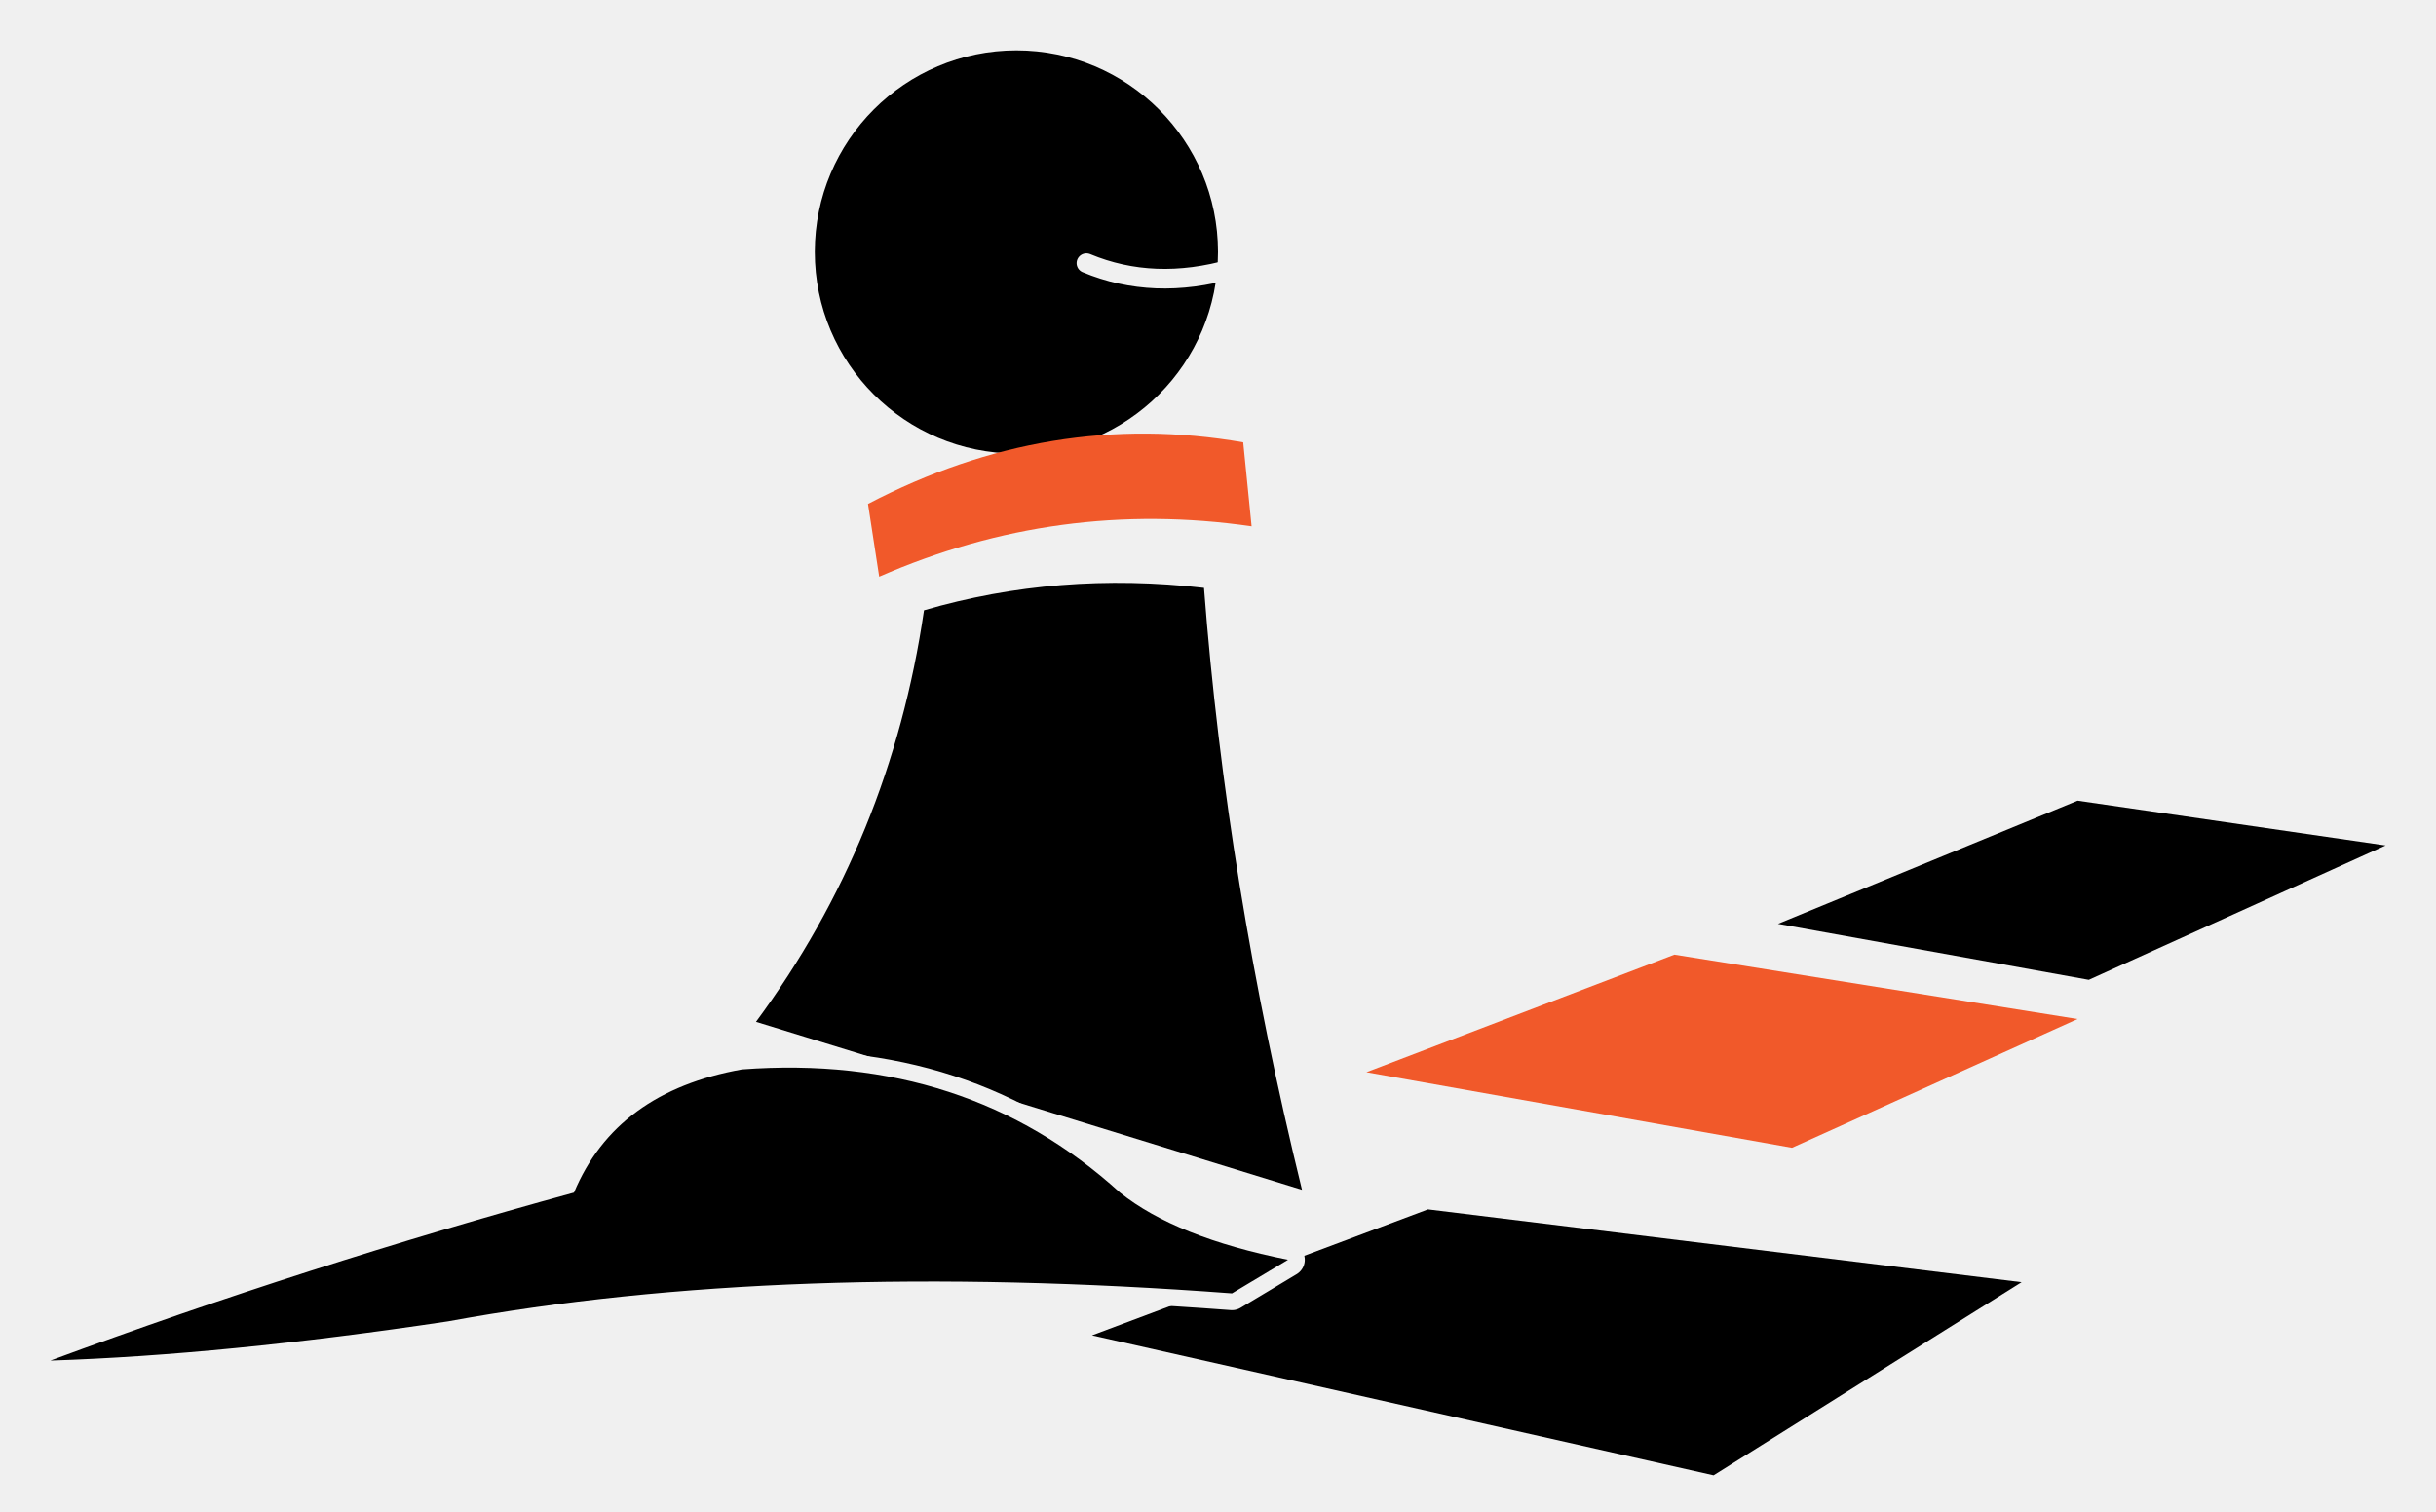
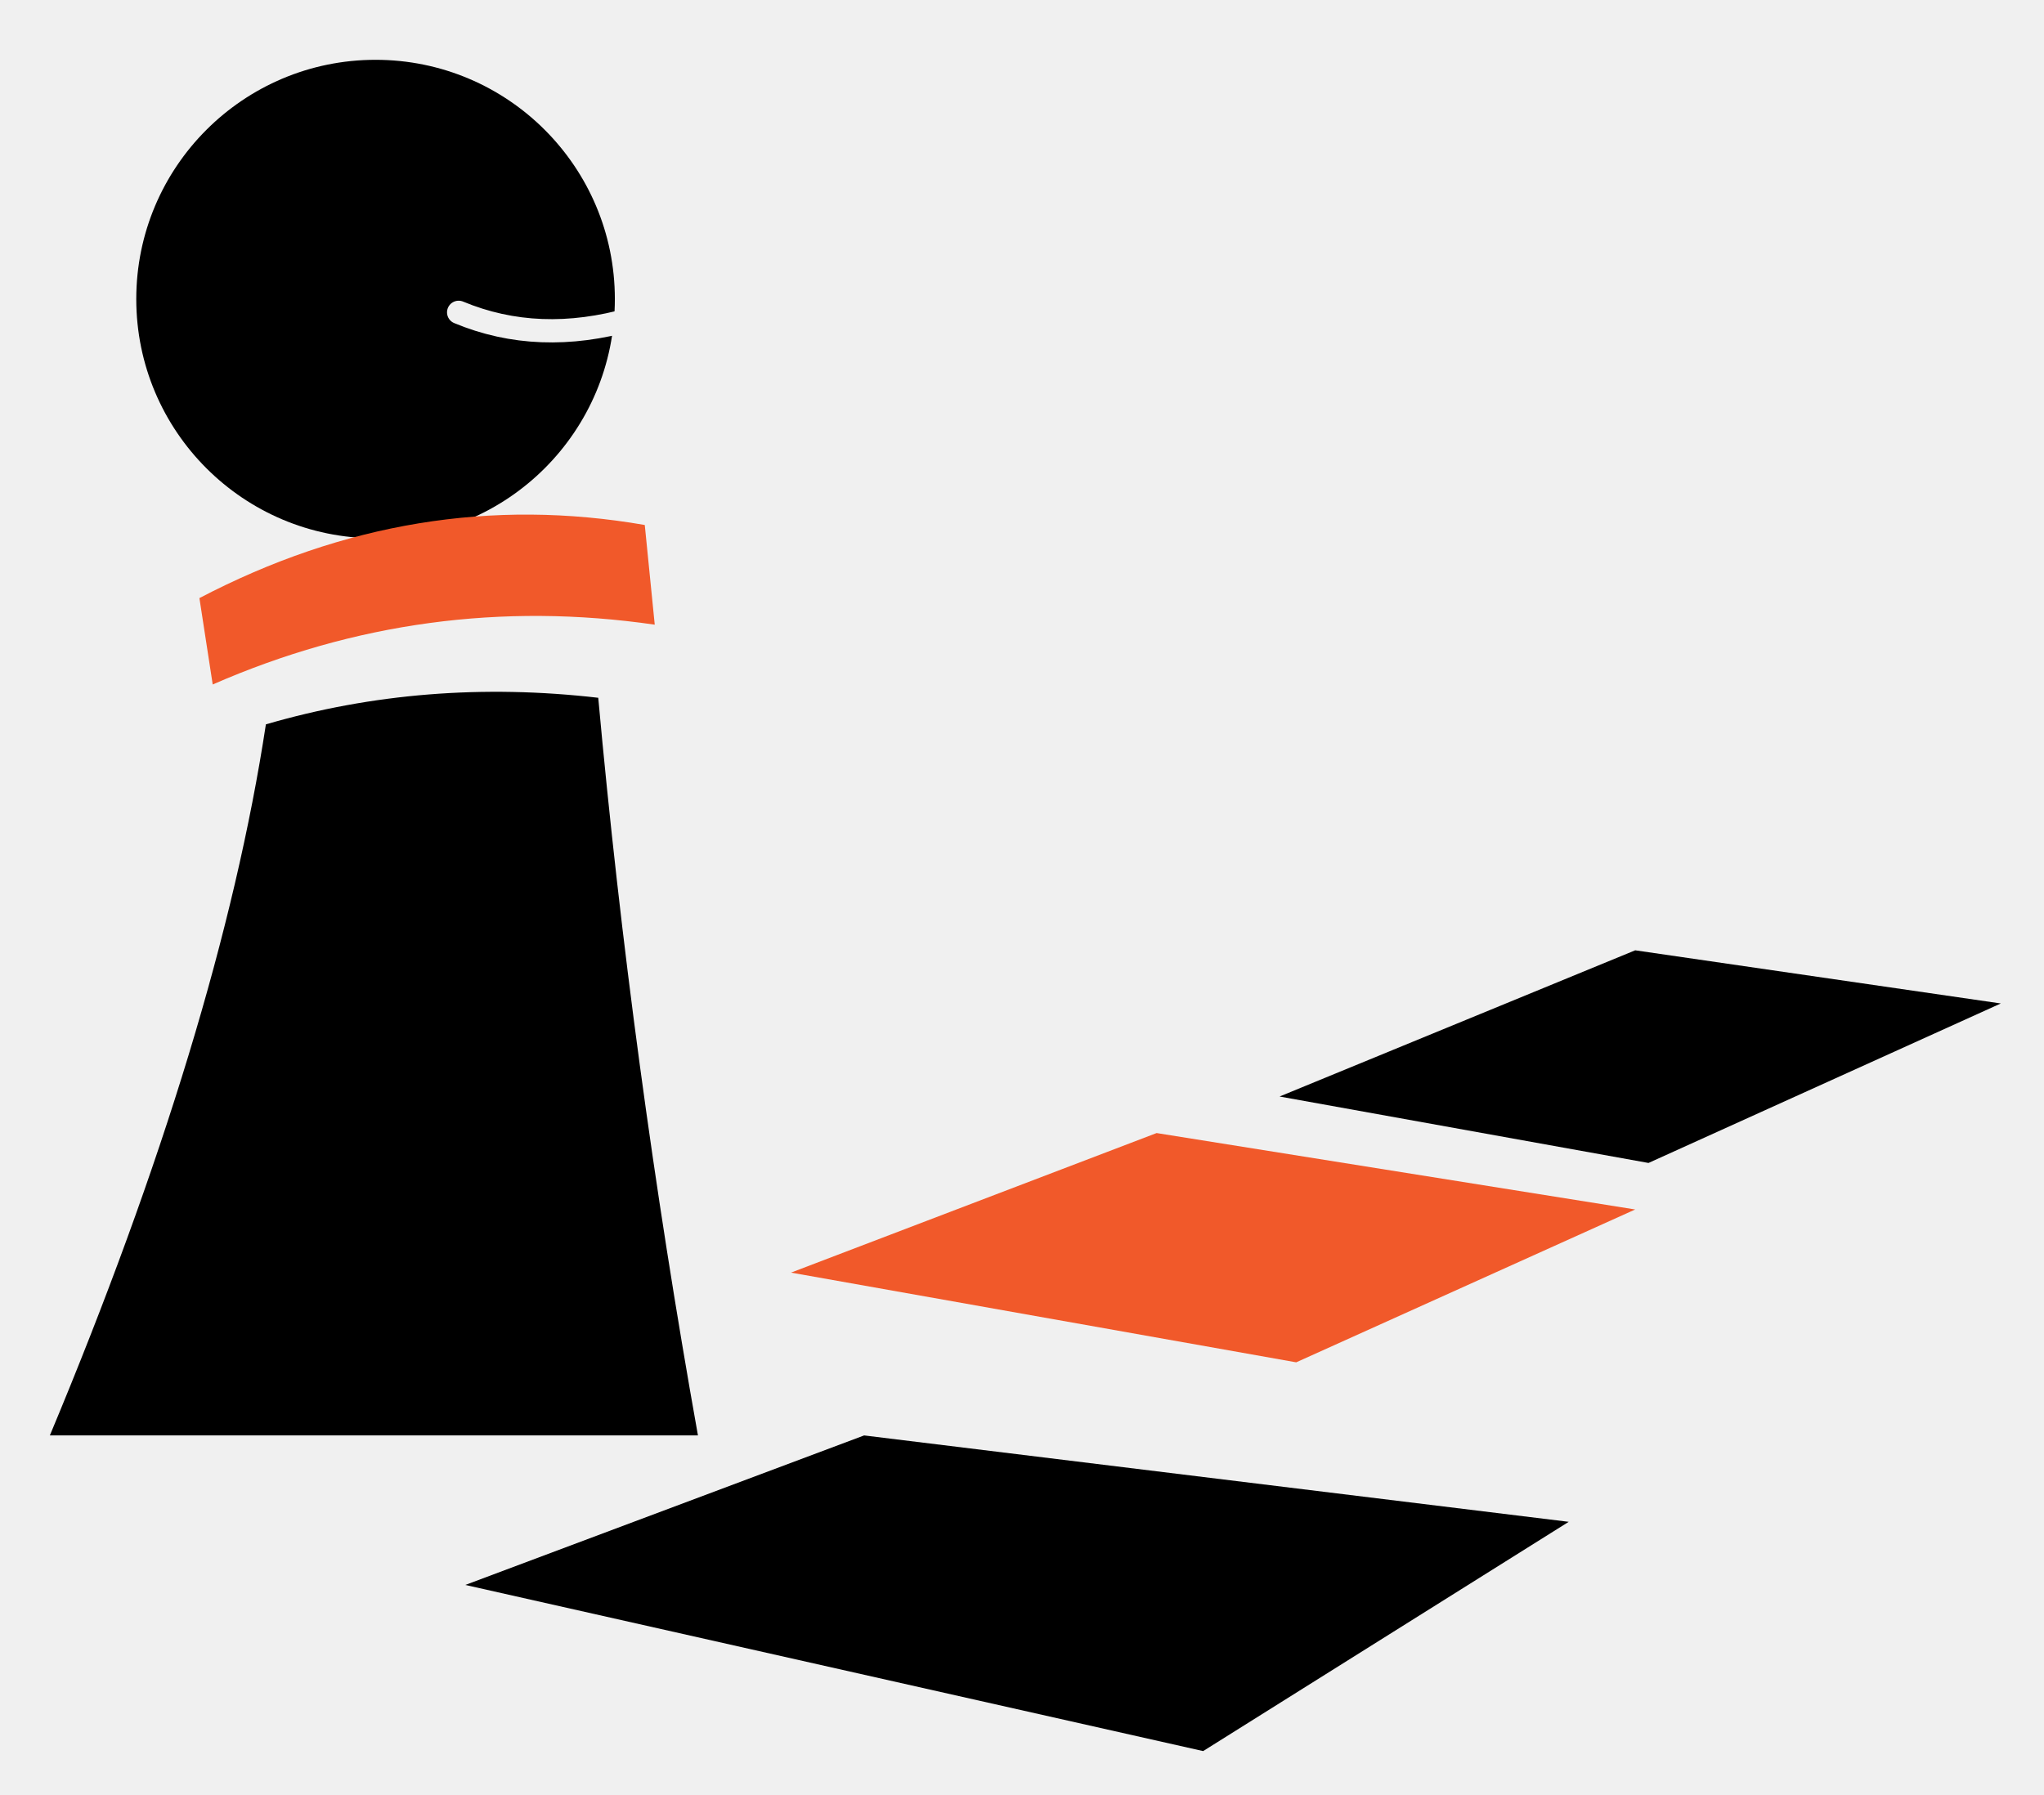
- <svg xmlns="http://www.w3.org/2000/svg" viewBox="80 20 870 540" role="img" aria-label="Chathuram pawn mascot">
+ <svg xmlns="http://www.w3.org/2000/svg" viewBox="330 20 615 540" role="img" aria-label="Chathuram pawn mascot">
  <defs>
    <mask id="m-head" maskUnits="userSpaceOnUse" x="0" y="0" width="1000" height="600">
      <rect width="1000" height="600" fill="#fff" />
      <path d="M468 114 q24 10 52 2" fill="none" stroke="#000" stroke-width="7" stroke-linecap="round" />
    </mask>
-     <mask id="m-body" maskUnits="userSpaceOnUse" x="0" y="0" width="1000" height="600">
-       <rect width="1000" height="600" fill="#fff" />
-       <path id="m-base" d="M98 506 Q190 472 285 446 Q300 410 345 402 Q425 396 480 446 Q500 462 540 470 L520 482 Q360 470 240 492 Q160 504 98 506 Z" fill="#000" stroke="#000" stroke-width="12" stroke-linejoin="round" />
-     </mask>
  </defs>
  <path d="M715 350 L822 306 L932 322 L826 370 Z" fill="#000" />
  <path d="M568 403 L678 361 L822 384 L720 430 Z" fill="#F1592A" />
-   <path d="M470 497 L590 452 L802 478 L692 547 Z" fill="#000" mask="url(#m-body)" />
+   <path d="M470 497 L590 452 L802 478 L692 547 Z" fill="#000" />
  <circle cx="443" cy="110" r="72" fill="#000" mask="url(#m-head)" />
  <path d="M390 200 Q455 166 524 178 L527 208 Q458 198 394 226 Z" fill="#F1592A" />
-   <path d="M410 238 Q458 224 510 230 Q518 335 545 445 L350 385 Q398 320 410 238 Z" fill="#000" mask="url(#m-body)" />
-   <path d="M98 506 Q190 472 285 446 Q300 410 345 402 Q425 396 480 446 Q500 462 540 470 L520 482 Q360 470 240 492 Q160 504 98 506 Z" fill="#000" />
+   <path d="M410 238 Q458 224 510 230 Q520 340 540 452 L345 452 Q396 330 410 238 Z" fill="#000" />
</svg>
